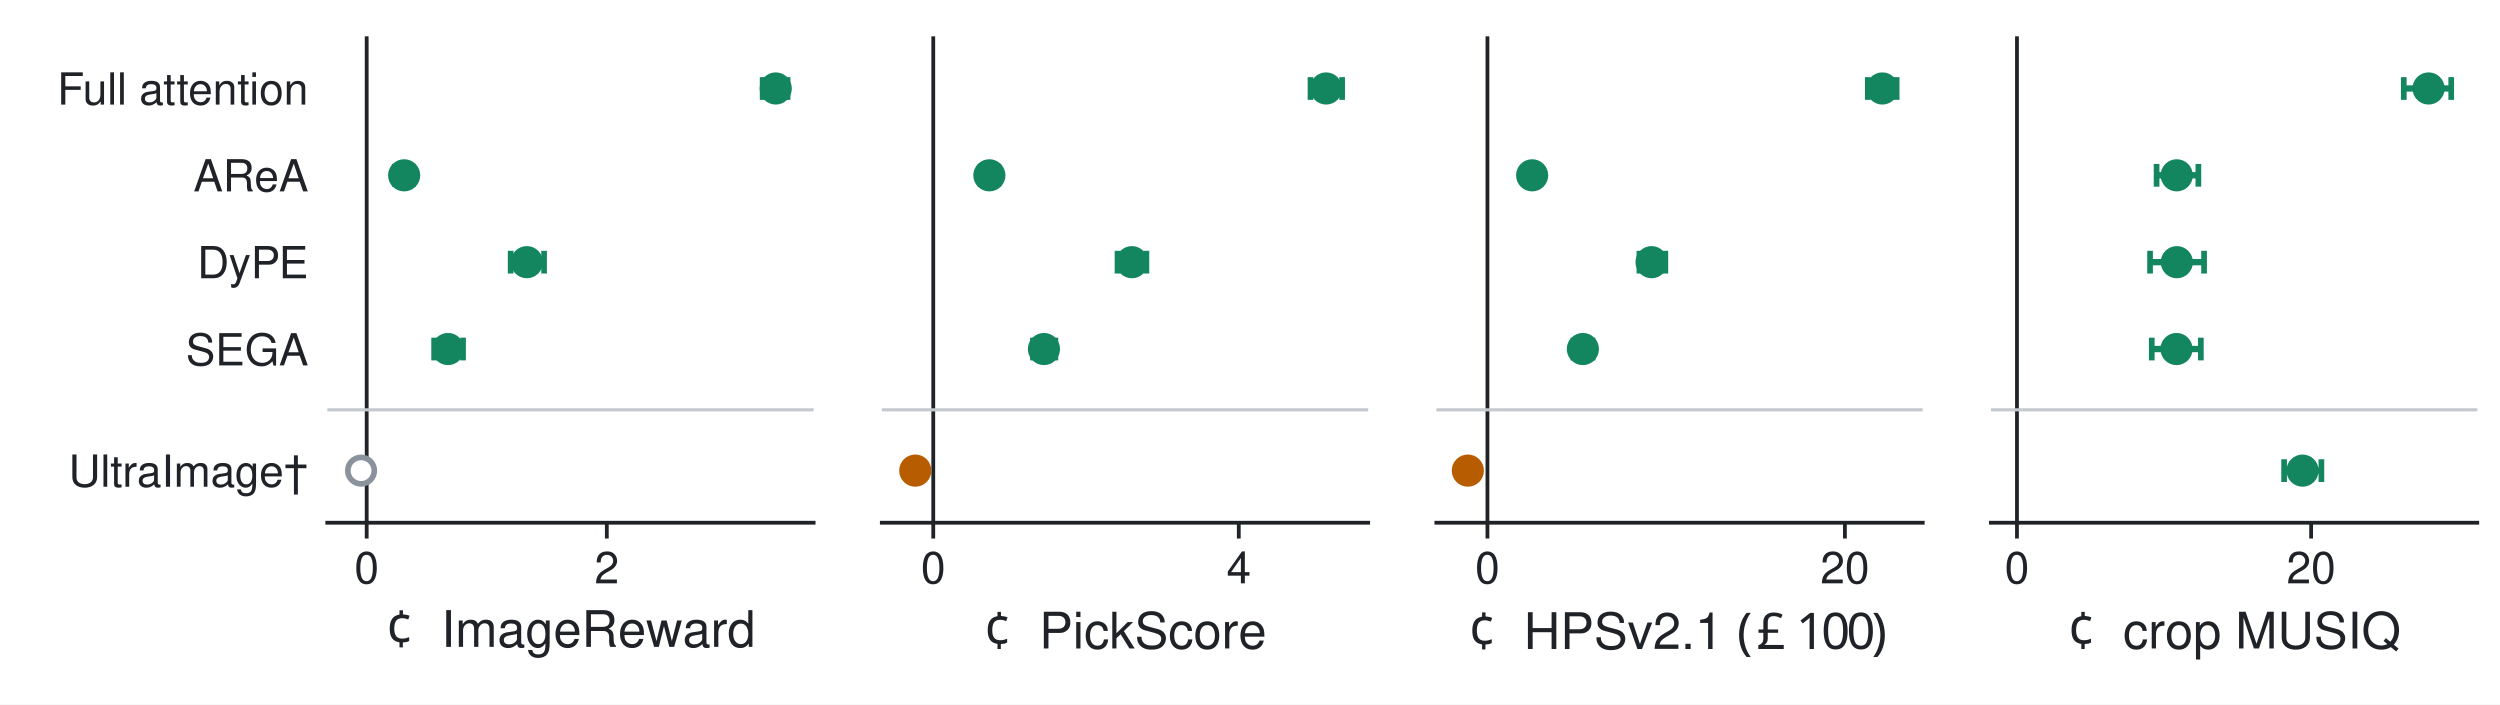
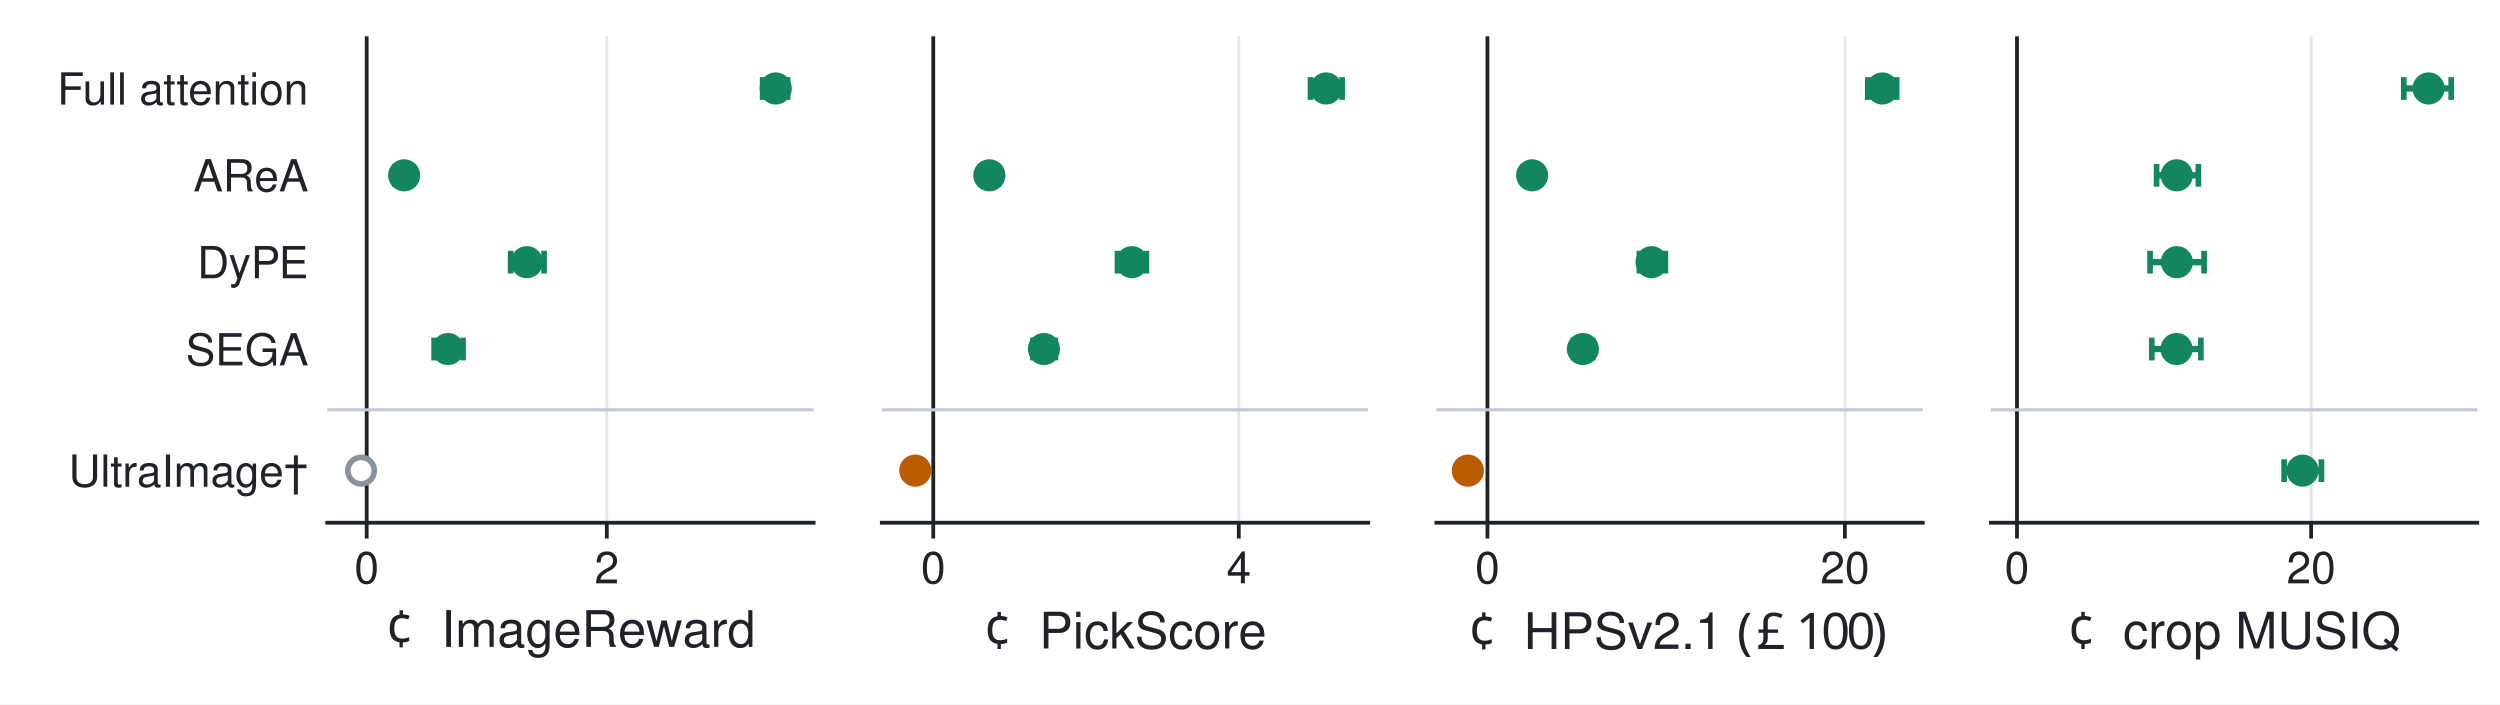
<svg xmlns="http://www.w3.org/2000/svg" xmlns:xlink="http://www.w3.org/1999/xlink" width="396pt" height="111.6pt" viewBox="0 0 396 111.6" version="1.1">
  <defs>
    <style type="text/css">*{stroke-linejoin: round; stroke-linecap: butt}</style>
  </defs>
  <g id="figure_1">
    <g id="patch_1">
      <path d="M 0 111.6  L 396 111.6  L 396 0  L 0 0  z " style="fill: #ffffff" />
    </g>
    <g id="axes_1">
      <g id="patch_2">
        <path d="M 51.84 82.8  L 128.88 82.8  L 128.88 5.76  L 51.84 5.76  z " style="fill: #ffffff" />
      </g>
      <g id="matplotlib.axis_1">
        <g id="xtick_1">
          <g id="line2d_1">
+             <path d="M 58.083 82.8  L 58.083 5.76  " clip-path="url(#pde43b4d8e0)" style="fill: none; stroke: #e3e6ea; stroke-width: 0.45; stroke-linecap: square" />
+           </g>
+           <g id="line2d_2">
            <defs>
              <path id="m3a451ecdea" d="M 0 0  L 0 2.5  " style="stroke: #1f2328; stroke-width: 0.6" />
            </defs>
            <g>
              <use xlink:href="#m3a451ecdea" x="58.083" y="82.8" style="fill: #1f2328; stroke: #1f2328; stroke-width: 0.6" />
            </g>
          </g>
          <g id="text_1">
            <text style="font-size: 7px; font-family: 'Helvetica Neue', 'Helvetica', 'Arial', 'TeX Gyre Heros', 'Nimbus Sans', 'Liberation Sans', 'DejaVu Sans', sans-serif; text-anchor: middle; fill: #1f2328" x="58.083" y="92.403" transform="rotate(-0 58.08315 92.403)">0</text>
          </g>
        </g>
        <g id="xtick_2">
-           <g id="line2d_2">
+           <g id="line2d_3">
+             <path d="M 96.119 82.8  L 96.119 5.76  " clip-path="url(#pde43b4d8e0)" style="fill: none; stroke: #e3e6ea; stroke-width: 0.45; stroke-linecap: square" />
+           </g>
+           <g id="line2d_4">
            <g>
              <use xlink:href="#m3a451ecdea" x="96.119" y="82.8" style="fill: #1f2328; stroke: #1f2328; stroke-width: 0.6" />
            </g>
          </g>
          <g id="text_2">
            <text style="font-size: 7px; font-family: 'Helvetica Neue', 'Helvetica', 'Arial', 'TeX Gyre Heros', 'Nimbus Sans', 'Liberation Sans', 'DejaVu Sans', sans-serif; text-anchor: middle; fill: #1f2328" x="96.119" y="92.403" transform="rotate(-0 96.11857 92.403)">2</text>
          </g>
        </g>
        <g id="text_3">
          <g style="fill: #1f2328" transform="translate(61 102.64)">
            <text>
              <tspan x="0" y="-0.172" style="font-size: 8px; font-family: 'cmr10'; fill: #1f2328">¢</tspan>
              <tspan x="6.664" y="-0.172" style="font-size: 8px; font-family: 'Nimbus Sans'; fill: #1f2328"> </tspan>
              <tspan x="8.888" y="-0.172" style="font-size: 8px; font-family: 'Nimbus Sans'; fill: #1f2328">I</tspan>
              <tspan x="11.112" y="-0.172" style="font-size: 8px; font-family: 'Nimbus Sans'; fill: #1f2328">m</tspan>
              <tspan x="17.776" y="-0.172" style="font-size: 8px; font-family: 'Nimbus Sans'; fill: #1f2328">a</tspan>
              <tspan x="22.224" y="-0.172" style="font-size: 8px; font-family: 'Nimbus Sans'; fill: #1f2328">g</tspan>
              <tspan x="26.672" y="-0.172" style="font-size: 8px; font-family: 'Nimbus Sans'; fill: #1f2328">e</tspan>
              <tspan x="31.12" y="-0.172" style="font-size: 8px; font-family: 'Nimbus Sans'; fill: #1f2328">R</tspan>
              <tspan x="36.896" y="-0.172" style="font-size: 8px; font-family: 'Nimbus Sans'; fill: #1f2328">e</tspan>
              <tspan x="41.344" y="-0.172" style="font-size: 8px; font-family: 'Nimbus Sans'; fill: #1f2328">w</tspan>
              <tspan x="47.12" y="-0.172" style="font-size: 8px; font-family: 'Nimbus Sans'; fill: #1f2328">a</tspan>
              <tspan x="51.567" y="-0.172" style="font-size: 8px; font-family: 'Nimbus Sans'; fill: #1f2328">r</tspan>
              <tspan x="54.231" y="-0.172" style="font-size: 8px; font-family: 'Nimbus Sans'; fill: #1f2328">d</tspan>
            </text>
          </g>
        </g>
      </g>
      <g id="matplotlib.axis_2">
        <g id="ytick_1">
-           <g id="line2d_3" />
+           <g id="line2d_5" />
          <g id="text_4">
            <text style="font-size: 7px; font-family: 'Helvetica Neue', 'Helvetica', 'Arial', 'TeX Gyre Heros', 'Nimbus Sans', 'Liberation Sans', 'DejaVu Sans', sans-serif; text-anchor: end; fill: #1f2328" x="48.84" y="16.566" transform="rotate(-0 48.84 16.566)">Full attention</text>
          </g>
        </g>
        <g id="ytick_2">
-           <g id="line2d_4" />
+           <g id="line2d_6" />
          <g id="text_5">
            <text style="font-size: 7px; font-family: 'Helvetica Neue', 'Helvetica', 'Arial', 'TeX Gyre Heros', 'Nimbus Sans', 'Liberation Sans', 'DejaVu Sans', sans-serif; text-anchor: end; fill: #1f2328" x="48.84" y="30.323" transform="rotate(-0 48.84 30.32315)">AReA</text>
          </g>
        </g>
        <g id="ytick_3">
-           <g id="line2d_5" />
+           <g id="line2d_7" />
          <g id="text_6">
            <text style="font-size: 7px; font-family: 'Helvetica Neue', 'Helvetica', 'Arial', 'TeX Gyre Heros', 'Nimbus Sans', 'Liberation Sans', 'DejaVu Sans', sans-serif; text-anchor: end; fill: #1f2328" x="48.84" y="44.08" transform="rotate(-0 48.84 44.08029)">DyPE</text>
          </g>
        </g>
        <g id="ytick_4">
-           <g id="line2d_6" />
+           <g id="line2d_8" />
          <g id="text_7">
            <text style="font-size: 7px; font-family: 'Helvetica Neue', 'Helvetica', 'Arial', 'TeX Gyre Heros', 'Nimbus Sans', 'Liberation Sans', 'DejaVu Sans', sans-serif; text-anchor: end; fill: #1f2328" x="48.84" y="57.879" transform="rotate(-0 48.84 57.879)">SEGA</text>
          </g>
        </g>
        <g id="ytick_5">
-           <g id="line2d_7" />
+           <g id="line2d_9" />
          <g id="text_8">
            <text style="font-size: 7px; font-family: 'Helvetica Neue', 'Helvetica', 'Arial', 'TeX Gyre Heros', 'Nimbus Sans', 'Liberation Sans', 'DejaVu Sans', sans-serif; text-anchor: end; fill: #1f2328" x="48.84" y="77.097" transform="rotate(-0 48.84 77.09743)">UltraImage†</text>
          </g>
        </g>
      </g>
-       <g id="line2d_8">
+       <g id="line2d_10">
        <path d="M 58.083 82.8  L 58.083 5.76  " clip-path="url(#pde43b4d8e0)" style="fill: none; stroke: #1f2328; stroke-width: 0.6; stroke-linecap: square" />
      </g>
-       <g id="line2d_9">
+       <g id="line2d_11">
        <path d="M 51.84 64.916  L 128.88 64.916  " clip-path="url(#pde43b4d8e0)" style="fill: none; stroke: #c3c9cf; stroke-width: 0.5; stroke-linecap: square" />
      </g>
      <g id="patch_3">
        <path d="M 51.84 82.8  L 128.88 82.8  " style="fill: none; stroke: #1f2328; stroke-width: 0.6; stroke-linejoin: miter; stroke-linecap: square" />
      </g>
      <g id="LineCollection_1">
        <path d="M 120.802 14.014  L 124.753 14.014  " clip-path="url(#pde43b4d8e0)" style="fill: none; stroke: #13865f" />
      </g>
-       <g id="line2d_10">
+       <g id="line2d_12">
        <defs>
          <path id="m9a04617425" d="M 0 1.8  L 0 -1.8  " style="stroke: #13865f; stroke-width: 0.9" />
        </defs>
        <g clip-path="url(#pde43b4d8e0)">
          <use xlink:href="#m9a04617425" x="120.802" y="14.014" style="fill: #0072b2; stroke: #13865f; stroke-width: 0.9" />
        </g>
      </g>
-       <g id="line2d_11">
+       <g id="line2d_13">
        <g clip-path="url(#pde43b4d8e0)">
          <use xlink:href="#m9a04617425" x="124.753" y="14.014" style="fill: #0072b2; stroke: #13865f; stroke-width: 0.9" />
        </g>
      </g>
      <g id="LineCollection_2">
        <path d="M 62.532 27.771  L 65.422 27.771  " clip-path="url(#pde43b4d8e0)" style="fill: none; stroke: #13865f" />
      </g>
-       <g id="line2d_12">
+       <g id="line2d_14">
        <defs>
          <path id="m905708f18f" d="M 0 1.8  L 0 -1.8  " style="stroke: #13865f; stroke-width: 0.9" />
        </defs>
        <g clip-path="url(#pde43b4d8e0)">
          <use xlink:href="#m905708f18f" x="62.532" y="27.771" style="fill: #e69f00; stroke: #13865f; stroke-width: 0.9" />
        </g>
      </g>
-       <g id="line2d_13">
+       <g id="line2d_15">
        <g clip-path="url(#pde43b4d8e0)">
          <use xlink:href="#m905708f18f" x="65.422" y="27.771" style="fill: #e69f00; stroke: #13865f; stroke-width: 0.9" />
        </g>
      </g>
      <g id="LineCollection_3">
        <path d="M 80.887 41.529  L 86.184 41.529  " clip-path="url(#pde43b4d8e0)" style="fill: none; stroke: #13865f" />
      </g>
-       <g id="line2d_14">
+       <g id="line2d_16">
        <defs>
          <path id="m4536ef1d74" d="M 0 1.8  L 0 -1.8  " style="stroke: #13865f; stroke-width: 0.9" />
        </defs>
        <g clip-path="url(#pde43b4d8e0)">
          <use xlink:href="#m4536ef1d74" x="80.887" y="41.529" style="fill: #009e73; stroke: #13865f; stroke-width: 0.9" />
        </g>
      </g>
-       <g id="line2d_15">
+       <g id="line2d_17">
        <g clip-path="url(#pde43b4d8e0)">
          <use xlink:href="#m4536ef1d74" x="86.184" y="41.529" style="fill: #009e73; stroke: #13865f; stroke-width: 0.9" />
        </g>
      </g>
      <g id="LineCollection_4">
        <path d="M 68.764 55.286  L 73.346 55.286  " clip-path="url(#pde43b4d8e0)" style="fill: none; stroke: #13865f" />
      </g>
-       <g id="line2d_16">
+       <g id="line2d_18">
        <defs>
          <path id="m88f88917f5" d="M 0 1.8  L 0 -1.8  " style="stroke: #13865f; stroke-width: 0.9" />
        </defs>
        <g clip-path="url(#pde43b4d8e0)">
          <use xlink:href="#m88f88917f5" x="68.764" y="55.286" style="fill: #d55e00; stroke: #13865f; stroke-width: 0.9" />
        </g>
      </g>
-       <g id="line2d_17">
+       <g id="line2d_19">
        <g clip-path="url(#pde43b4d8e0)">
          <use xlink:href="#m88f88917f5" x="73.346" y="55.286" style="fill: #d55e00; stroke: #13865f; stroke-width: 0.9" />
        </g>
      </g>
      <g id="LineCollection_5">
        <path d="M 55.967 74.546  L 58.382 74.546  " clip-path="url(#pde43b4d8e0)" style="fill: none; stroke: #8a939c" />
      </g>
-       <g id="line2d_18">
+       <g id="line2d_20">
        <defs>
          <path id="m7f95efe4b3" d="M 0 1.8  L 0 -1.8  " style="stroke: #8a939c; stroke-width: 0.9" />
        </defs>
        <g clip-path="url(#pde43b4d8e0)">
          <use xlink:href="#m7f95efe4b3" x="55.967" y="74.546" style="fill: #cc79a7; stroke: #8a939c; stroke-width: 0.9" />
        </g>
      </g>
-       <g id="line2d_19">
+       <g id="line2d_21">
        <g clip-path="url(#pde43b4d8e0)">
          <use xlink:href="#m7f95efe4b3" x="58.382" y="74.546" style="fill: #cc79a7; stroke: #8a939c; stroke-width: 0.9" />
        </g>
      </g>
-       <g id="line2d_20">
+       <g id="line2d_22">
        <defs>
          <path id="m9c0ff92b22" d="M 0 2.1  C 0.557 2.1 1.091 1.879 1.485 1.485  C 1.879 1.091 2.1 0.557 2.1 0  C 2.1 -0.557 1.879 -1.091 1.485 -1.485  C 1.091 -1.879 0.557 -2.1 0 -2.1  C -0.557 -2.1 -1.091 -1.879 -1.485 -1.485  C -1.879 -1.091 -2.1 -0.557 -2.1 0  C -2.1 0.557 -1.879 1.091 -1.485 1.485  C -1.091 1.879 -0.557 2.1 0 2.1  z " style="stroke: #13865f; stroke-width: 0.9" />
        </defs>
        <g clip-path="url(#pde43b4d8e0)">
          <use xlink:href="#m9c0ff92b22" x="122.877" y="14.014" style="fill: #13865f; stroke: #13865f; stroke-width: 0.9" />
        </g>
      </g>
-       <g id="line2d_21">
+       <g id="line2d_23">
        <g clip-path="url(#pde43b4d8e0)">
          <use xlink:href="#m9c0ff92b22" x="64.017" y="27.771" style="fill: #13865f; stroke: #13865f; stroke-width: 0.9" />
        </g>
      </g>
-       <g id="line2d_22">
+       <g id="line2d_24">
        <g clip-path="url(#pde43b4d8e0)">
          <use xlink:href="#m9c0ff92b22" x="83.45" y="41.529" style="fill: #13865f; stroke: #13865f; stroke-width: 0.9" />
        </g>
      </g>
-       <g id="line2d_23">
+       <g id="line2d_25">
        <g clip-path="url(#pde43b4d8e0)">
          <use xlink:href="#m9c0ff92b22" x="70.964" y="55.286" style="fill: #13865f; stroke: #13865f; stroke-width: 0.9" />
        </g>
      </g>
-       <g id="line2d_24">
+       <g id="line2d_26">
        <defs>
          <path id="md32319ba40" d="M 0 2.1  C 0.557 2.1 1.091 1.879 1.485 1.485  C 1.879 1.091 2.1 0.557 2.1 0  C 2.1 -0.557 1.879 -1.091 1.485 -1.485  C 1.091 -1.879 0.557 -2.1 0 -2.1  C -0.557 -2.1 -1.091 -1.879 -1.485 -1.485  C -1.879 -1.091 -2.1 -0.557 -2.1 0  C -2.1 0.557 -1.879 1.091 -1.485 1.485  C -1.091 1.879 -0.557 2.1 0 2.1  z " style="stroke: #8a939c; stroke-width: 0.9" />
        </defs>
        <g clip-path="url(#pde43b4d8e0)">
          <use xlink:href="#md32319ba40" x="57.192" y="74.546" style="fill: #ffffff; stroke: #8a939c; stroke-width: 0.9" />
        </g>
      </g>
    </g>
    <g id="axes_2">
      <g id="patch_4">
        <path d="M 139.68 82.8  L 216.72 82.8  L 216.72 5.76  L 139.68 5.76  z " style="fill: #ffffff" />
      </g>
      <g id="matplotlib.axis_3">
        <g id="xtick_3">
-           <g id="line2d_25">
+           <g id="line2d_27">
+             <path d="M 147.828 82.8  L 147.828 5.76  " clip-path="url(#p3083847764)" style="fill: none; stroke: #e3e6ea; stroke-width: 0.45; stroke-linecap: square" />
+           </g>
+           <g id="line2d_28">
            <g>
              <use xlink:href="#m3a451ecdea" x="147.828" y="82.8" style="fill: #1f2328; stroke: #1f2328; stroke-width: 0.6" />
            </g>
          </g>
          <g id="text_9">
            <text style="font-size: 7px; font-family: 'Helvetica Neue', 'Helvetica', 'Arial', 'TeX Gyre Heros', 'Nimbus Sans', 'Liberation Sans', 'DejaVu Sans', sans-serif; text-anchor: middle; fill: #1f2328" x="147.828" y="92.403" transform="rotate(-0 147.8281 92.403)">0</text>
          </g>
        </g>
        <g id="xtick_4">
-           <g id="line2d_26">
+           <g id="line2d_29">
+             <path d="M 196.222 82.8  L 196.222 5.76  " clip-path="url(#p3083847764)" style="fill: none; stroke: #e3e6ea; stroke-width: 0.45; stroke-linecap: square" />
+           </g>
+           <g id="line2d_30">
            <g>
              <use xlink:href="#m3a451ecdea" x="196.222" y="82.8" style="fill: #1f2328; stroke: #1f2328; stroke-width: 0.6" />
            </g>
          </g>
          <g id="text_10">
            <text style="font-size: 7px; font-family: 'Helvetica Neue', 'Helvetica', 'Arial', 'TeX Gyre Heros', 'Nimbus Sans', 'Liberation Sans', 'DejaVu Sans', sans-serif; text-anchor: middle; fill: #1f2328" x="196.222" y="92.403" transform="rotate(-0 196.2221 92.403)">4</text>
          </g>
        </g>
        <g id="text_11">
          <g style="fill: #1f2328" transform="translate(155.72 102.8)">
            <text>
              <tspan x="0" y="-0.078" style="font-size: 8px; font-family: 'cmr10'; fill: #1f2328">¢</tspan>
              <tspan x="6.664" y="-0.078" style="font-size: 8px; font-family: 'Nimbus Sans'; fill: #1f2328"> </tspan>
              <tspan x="8.888" y="-0.078" style="font-size: 8px; font-family: 'Nimbus Sans'; fill: #1f2328">P</tspan>
              <tspan x="14.224" y="-0.078" style="font-size: 8px; font-family: 'Nimbus Sans'; fill: #1f2328">i</tspan>
              <tspan x="16" y="-0.078" style="font-size: 8px; font-family: 'Nimbus Sans'; fill: #1f2328">c</tspan>
              <tspan x="20" y="-0.078" style="font-size: 8px; font-family: 'Nimbus Sans'; fill: #1f2328">k</tspan>
              <tspan x="24" y="-0.078" style="font-size: 8px; font-family: 'Nimbus Sans'; fill: #1f2328">S</tspan>
              <tspan x="29.336" y="-0.078" style="font-size: 8px; font-family: 'Nimbus Sans'; fill: #1f2328">c</tspan>
              <tspan x="33.336" y="-0.078" style="font-size: 8px; font-family: 'Nimbus Sans'; fill: #1f2328">o</tspan>
              <tspan x="37.784" y="-0.078" style="font-size: 8px; font-family: 'Nimbus Sans'; fill: #1f2328">r</tspan>
              <tspan x="40.448" y="-0.078" style="font-size: 8px; font-family: 'Nimbus Sans'; fill: #1f2328">e</tspan>
            </text>
          </g>
        </g>
      </g>
      <g id="matplotlib.axis_4">
        <g id="ytick_6">
-           <g id="line2d_27" />
+           <g id="line2d_31" />
        </g>
        <g id="ytick_7">
-           <g id="line2d_28" />
+           <g id="line2d_32" />
        </g>
        <g id="ytick_8">
-           <g id="line2d_29" />
+           <g id="line2d_33" />
        </g>
        <g id="ytick_9">
-           <g id="line2d_30" />
+           <g id="line2d_34" />
        </g>
        <g id="ytick_10">
-           <g id="line2d_31" />
-         </g>
-       </g>
-       <g id="line2d_32">
+           <g id="line2d_35" />
+         </g>
+       </g>
+       <g id="line2d_36">
        <path d="M 147.828 82.8  L 147.828 5.76  " clip-path="url(#p3083847764)" style="fill: none; stroke: #1f2328; stroke-width: 0.6; stroke-linecap: square" />
      </g>
-       <g id="line2d_33">
+       <g id="line2d_37">
        <path d="M 139.68 64.916  L 216.72 64.916  " clip-path="url(#p3083847764)" style="fill: none; stroke: #c3c9cf; stroke-width: 0.5; stroke-linecap: square" />
      </g>
      <g id="patch_5">
        <path d="M 139.68 82.8  L 216.72 82.8  " style="fill: none; stroke: #1f2328; stroke-width: 0.6; stroke-linejoin: miter; stroke-linecap: square" />
      </g>
      <g id="LineCollection_6">
        <path d="M 207.581 14.014  L 212.593 14.014  " clip-path="url(#p3083847764)" style="fill: none; stroke: #13865f" />
      </g>
-       <g id="line2d_34">
+       <g id="line2d_38">
        <g clip-path="url(#p3083847764)">
          <use xlink:href="#m9a04617425" x="207.581" y="14.014" style="fill: #0072b2; stroke: #13865f; stroke-width: 0.9" />
        </g>
      </g>
-       <g id="line2d_35">
+       <g id="line2d_39">
        <g clip-path="url(#p3083847764)">
          <use xlink:href="#m9a04617425" x="212.593" y="14.014" style="fill: #0072b2; stroke: #13865f; stroke-width: 0.9" />
        </g>
      </g>
      <g id="LineCollection_7">
        <path d="M 155.317 27.771  L 158.146 27.771  " clip-path="url(#p3083847764)" style="fill: none; stroke: #13865f" />
      </g>
-       <g id="line2d_36">
+       <g id="line2d_40">
        <g clip-path="url(#p3083847764)">
          <use xlink:href="#m905708f18f" x="155.317" y="27.771" style="fill: #e69f00; stroke: #13865f; stroke-width: 0.9" />
        </g>
      </g>
-       <g id="line2d_37">
+       <g id="line2d_41">
        <g clip-path="url(#p3083847764)">
          <use xlink:href="#m905708f18f" x="158.146" y="27.771" style="fill: #e69f00; stroke: #13865f; stroke-width: 0.9" />
        </g>
      </g>
      <g id="LineCollection_8">
        <path d="M 177.015 41.529  L 181.589 41.529  " clip-path="url(#p3083847764)" style="fill: none; stroke: #13865f" />
      </g>
-       <g id="line2d_38">
+       <g id="line2d_42">
        <g clip-path="url(#p3083847764)">
          <use xlink:href="#m4536ef1d74" x="177.015" y="41.529" style="fill: #009e73; stroke: #13865f; stroke-width: 0.9" />
        </g>
      </g>
-       <g id="line2d_39">
+       <g id="line2d_43">
        <g clip-path="url(#p3083847764)">
          <use xlink:href="#m4536ef1d74" x="181.589" y="41.529" style="fill: #009e73; stroke: #13865f; stroke-width: 0.9" />
        </g>
      </g>
      <g id="LineCollection_9">
        <path d="M 163.617 55.286  L 167.174 55.286  " clip-path="url(#p3083847764)" style="fill: none; stroke: #13865f" />
      </g>
-       <g id="line2d_40">
+       <g id="line2d_44">
        <g clip-path="url(#p3083847764)">
          <use xlink:href="#m88f88917f5" x="163.617" y="55.286" style="fill: #d55e00; stroke: #13865f; stroke-width: 0.9" />
        </g>
      </g>
-       <g id="line2d_41">
+       <g id="line2d_45">
        <g clip-path="url(#p3083847764)">
          <use xlink:href="#m88f88917f5" x="167.174" y="55.286" style="fill: #d55e00; stroke: #13865f; stroke-width: 0.9" />
        </g>
      </g>
      <g id="LineCollection_10">
        <path d="M 143.807 74.546  L 146.106 74.546  " clip-path="url(#p3083847764)" style="fill: none; stroke: #b85c00" />
      </g>
-       <g id="line2d_42">
+       <g id="line2d_46">
        <defs>
          <path id="m5c885e2a5c" d="M 0 1.8  L 0 -1.8  " style="stroke: #b85c00; stroke-width: 0.9" />
        </defs>
        <g clip-path="url(#p3083847764)">
          <use xlink:href="#m5c885e2a5c" x="143.807" y="74.546" style="fill: #cc79a7; stroke: #b85c00; stroke-width: 0.9" />
        </g>
      </g>
-       <g id="line2d_43">
+       <g id="line2d_47">
        <g clip-path="url(#p3083847764)">
          <use xlink:href="#m5c885e2a5c" x="146.106" y="74.546" style="fill: #cc79a7; stroke: #b85c00; stroke-width: 0.9" />
        </g>
      </g>
-       <g id="line2d_44">
+       <g id="line2d_48">
        <g clip-path="url(#p3083847764)">
          <use xlink:href="#m9c0ff92b22" x="210.054" y="14.014" style="fill: #13865f; stroke: #13865f; stroke-width: 0.9" />
        </g>
      </g>
-       <g id="line2d_45">
+       <g id="line2d_49">
        <g clip-path="url(#p3083847764)">
          <use xlink:href="#m9c0ff92b22" x="156.715" y="27.771" style="fill: #13865f; stroke: #13865f; stroke-width: 0.9" />
        </g>
      </g>
-       <g id="line2d_46">
+       <g id="line2d_50">
        <g clip-path="url(#p3083847764)">
          <use xlink:href="#m9c0ff92b22" x="179.293" y="41.529" style="fill: #13865f; stroke: #13865f; stroke-width: 0.9" />
        </g>
      </g>
-       <g id="line2d_47">
+       <g id="line2d_51">
        <g clip-path="url(#p3083847764)">
          <use xlink:href="#m9c0ff92b22" x="165.361" y="55.286" style="fill: #13865f; stroke: #13865f; stroke-width: 0.9" />
        </g>
      </g>
-       <g id="line2d_48">
+       <g id="line2d_52">
        <defs>
          <path id="m01e483b614" d="M 0 2.1  C 0.557 2.1 1.091 1.879 1.485 1.485  C 1.879 1.091 2.1 0.557 2.1 0  C 2.1 -0.557 1.879 -1.091 1.485 -1.485  C 1.091 -1.879 0.557 -2.1 0 -2.1  C -0.557 -2.1 -1.091 -1.879 -1.485 -1.485  C -1.879 -1.091 -2.1 -0.557 -2.1 0  C -2.1 0.557 -1.879 1.091 -1.485 1.485  C -1.091 1.879 -0.557 2.1 0 2.1  z " style="stroke: #b85c00; stroke-width: 0.9" />
        </defs>
        <g clip-path="url(#p3083847764)">
          <use xlink:href="#m01e483b614" x="144.98" y="74.546" style="fill: #b85c00; stroke: #b85c00; stroke-width: 0.9" />
        </g>
      </g>
    </g>
    <g id="axes_3">
      <g id="patch_6">
        <path d="M 227.52 82.8  L 304.56 82.8  L 304.56 5.76  L 227.52 5.76  z " style="fill: #ffffff" />
      </g>
      <g id="matplotlib.axis_5">
        <g id="xtick_5">
-           <g id="line2d_49">
+           <g id="line2d_53">
+             <path d="M 235.61 82.8  L 235.61 5.76  " clip-path="url(#p8ad5f96f82)" style="fill: none; stroke: #e3e6ea; stroke-width: 0.45; stroke-linecap: square" />
+           </g>
+           <g id="line2d_54">
            <g>
              <use xlink:href="#m3a451ecdea" x="235.61" y="82.8" style="fill: #1f2328; stroke: #1f2328; stroke-width: 0.6" />
            </g>
          </g>
          <g id="text_12">
            <text style="font-size: 7px; font-family: 'Helvetica Neue', 'Helvetica', 'Arial', 'TeX Gyre Heros', 'Nimbus Sans', 'Liberation Sans', 'DejaVu Sans', sans-serif; text-anchor: middle; fill: #1f2328" x="235.61" y="92.403" transform="rotate(-0 235.6099 92.403)">0</text>
          </g>
        </g>
        <g id="xtick_6">
-           <g id="line2d_50">
+           <g id="line2d_55">
+             <path d="M 292.234 82.8  L 292.234 5.76  " clip-path="url(#p8ad5f96f82)" style="fill: none; stroke: #e3e6ea; stroke-width: 0.45; stroke-linecap: square" />
+           </g>
+           <g id="line2d_56">
            <g>
              <use xlink:href="#m3a451ecdea" x="292.234" y="82.8" style="fill: #1f2328; stroke: #1f2328; stroke-width: 0.6" />
            </g>
          </g>
          <g id="text_13">
            <text style="font-size: 7px; font-family: 'Helvetica Neue', 'Helvetica', 'Arial', 'TeX Gyre Heros', 'Nimbus Sans', 'Liberation Sans', 'DejaVu Sans', sans-serif; text-anchor: middle; fill: #1f2328" x="292.234" y="92.403" transform="rotate(-0 292.2335 92.403)">20</text>
          </g>
        </g>
        <g id="text_14">
          <g style="fill: #1f2328" transform="translate(232.48 102.8)">
            <text>
              <tspan x="0" y="-0" style="font-size: 8px; font-family: 'cmr10'; fill: #1f2328">¢</tspan>
              <tspan x="42.68" y="-0" style="font-size: 8px; font-family: 'cmr10'; fill: #1f2328">(</tspan>
              <tspan x="52" y="-0" style="font-size: 8px; font-family: 'cmr10'; fill: #1f2328">1</tspan>
              <tspan x="56" y="-0" style="font-size: 8px; font-family: 'cmr10'; fill: #1f2328">0</tspan>
              <tspan x="60" y="-0" style="font-size: 8px; font-family: 'cmr10'; fill: #1f2328">0</tspan>
              <tspan x="64" y="-0" style="font-size: 8px; font-family: 'cmr10'; fill: #1f2328">)</tspan>
              <tspan x="6.664" y="-0" style="font-size: 8px; font-family: 'Nimbus Sans'; fill: #1f2328"> </tspan>
              <tspan x="8.888" y="-0" style="font-size: 8px; font-family: 'Nimbus Sans'; fill: #1f2328">H</tspan>
              <tspan x="14.664" y="-0" style="font-size: 8px; font-family: 'Nimbus Sans'; fill: #1f2328">P</tspan>
              <tspan x="20" y="-0" style="font-size: 8px; font-family: 'Nimbus Sans'; fill: #1f2328">S</tspan>
              <tspan x="25.336" y="-0" style="font-size: 8px; font-family: 'Nimbus Sans'; fill: #1f2328">v</tspan>
              <tspan x="29.336" y="-0" style="font-size: 8px; font-family: 'Nimbus Sans'; fill: #1f2328">2</tspan>
              <tspan x="33.784" y="-0" style="font-size: 8px; font-family: 'Nimbus Sans'; fill: #1f2328">.</tspan>
              <tspan x="36.008" y="-0" style="font-size: 8px; font-family: 'Nimbus Sans'; fill: #1f2328">1</tspan>
              <tspan x="40.456" y="-0" style="font-size: 8px; font-family: 'Nimbus Sans'; fill: #1f2328"> </tspan>
              <tspan x="45.785" y="-0" style="font-size: 8px; font-family: 'cmsy10'; fill: #1f2328">£</tspan>
            </text>
          </g>
        </g>
      </g>
      <g id="matplotlib.axis_6">
        <g id="ytick_11">
-           <g id="line2d_51" />
+           <g id="line2d_57" />
        </g>
        <g id="ytick_12">
-           <g id="line2d_52" />
+           <g id="line2d_58" />
        </g>
        <g id="ytick_13">
-           <g id="line2d_53" />
+           <g id="line2d_59" />
        </g>
        <g id="ytick_14">
-           <g id="line2d_54" />
+           <g id="line2d_60" />
        </g>
        <g id="ytick_15">
-           <g id="line2d_55" />
-         </g>
-       </g>
-       <g id="line2d_56">
+           <g id="line2d_61" />
+         </g>
+       </g>
+       <g id="line2d_62">
        <path d="M 235.61 82.8  L 235.61 5.76  " clip-path="url(#p8ad5f96f82)" style="fill: none; stroke: #1f2328; stroke-width: 0.6; stroke-linecap: square" />
      </g>
-       <g id="line2d_57">
+       <g id="line2d_63">
        <path d="M 227.52 64.916  L 304.56 64.916  " clip-path="url(#p8ad5f96f82)" style="fill: none; stroke: #c3c9cf; stroke-width: 0.5; stroke-linecap: square" />
      </g>
      <g id="patch_7">
        <path d="M 227.52 82.8  L 304.56 82.8  " style="fill: none; stroke: #1f2328; stroke-width: 0.6; stroke-linejoin: miter; stroke-linecap: square" />
      </g>
      <g id="LineCollection_11">
        <path d="M 295.858 14.014  L 300.433 14.014  " clip-path="url(#p8ad5f96f82)" style="fill: none; stroke: #13865f" />
      </g>
-       <g id="line2d_58">
+       <g id="line2d_64">
        <g clip-path="url(#p8ad5f96f82)">
          <use xlink:href="#m9a04617425" x="295.858" y="14.014" style="fill: #0072b2; stroke: #13865f; stroke-width: 0.9" />
        </g>
      </g>
-       <g id="line2d_59">
+       <g id="line2d_65">
        <g clip-path="url(#p8ad5f96f82)">
          <use xlink:href="#m9a04617425" x="300.433" y="14.014" style="fill: #0072b2; stroke: #13865f; stroke-width: 0.9" />
        </g>
      </g>
      <g id="LineCollection_12">
        <path d="M 241.668 27.771  L 243.836 27.771  " clip-path="url(#p8ad5f96f82)" style="fill: none; stroke: #13865f" />
      </g>
-       <g id="line2d_60">
+       <g id="line2d_66">
        <g clip-path="url(#p8ad5f96f82)">
          <use xlink:href="#m905708f18f" x="241.668" y="27.771" style="fill: #e69f00; stroke: #13865f; stroke-width: 0.9" />
        </g>
      </g>
-       <g id="line2d_61">
+       <g id="line2d_67">
        <g clip-path="url(#p8ad5f96f82)">
          <use xlink:href="#m905708f18f" x="243.836" y="27.771" style="fill: #e69f00; stroke: #13865f; stroke-width: 0.9" />
        </g>
      </g>
      <g id="LineCollection_13">
        <path d="M 259.683 41.529  L 263.791 41.529  " clip-path="url(#p8ad5f96f82)" style="fill: none; stroke: #13865f" />
      </g>
-       <g id="line2d_62">
+       <g id="line2d_68">
        <g clip-path="url(#p8ad5f96f82)">
          <use xlink:href="#m4536ef1d74" x="259.683" y="41.529" style="fill: #009e73; stroke: #13865f; stroke-width: 0.9" />
        </g>
      </g>
-       <g id="line2d_63">
+       <g id="line2d_69">
        <g clip-path="url(#p8ad5f96f82)">
          <use xlink:href="#m4536ef1d74" x="263.791" y="41.529" style="fill: #009e73; stroke: #13865f; stroke-width: 0.9" />
        </g>
      </g>
      <g id="LineCollection_14">
        <path d="M 249.235 55.286  L 252.267 55.286  " clip-path="url(#p8ad5f96f82)" style="fill: none; stroke: #13865f" />
      </g>
-       <g id="line2d_64">
+       <g id="line2d_70">
        <g clip-path="url(#p8ad5f96f82)">
          <use xlink:href="#m88f88917f5" x="249.235" y="55.286" style="fill: #d55e00; stroke: #13865f; stroke-width: 0.9" />
        </g>
      </g>
-       <g id="line2d_65">
+       <g id="line2d_71">
        <g clip-path="url(#p8ad5f96f82)">
          <use xlink:href="#m88f88917f5" x="252.267" y="55.286" style="fill: #d55e00; stroke: #13865f; stroke-width: 0.9" />
        </g>
      </g>
      <g id="LineCollection_15">
        <path d="M 231.647 74.546  L 233.34 74.546  " clip-path="url(#p8ad5f96f82)" style="fill: none; stroke: #b85c00" />
      </g>
-       <g id="line2d_66">
+       <g id="line2d_72">
        <g clip-path="url(#p8ad5f96f82)">
          <use xlink:href="#m5c885e2a5c" x="231.647" y="74.546" style="fill: #cc79a7; stroke: #b85c00; stroke-width: 0.9" />
        </g>
      </g>
-       <g id="line2d_67">
+       <g id="line2d_73">
        <g clip-path="url(#p8ad5f96f82)">
          <use xlink:href="#m5c885e2a5c" x="233.34" y="74.546" style="fill: #cc79a7; stroke: #b85c00; stroke-width: 0.9" />
        </g>
      </g>
-       <g id="line2d_68">
+       <g id="line2d_74">
        <g clip-path="url(#p8ad5f96f82)">
          <use xlink:href="#m9c0ff92b22" x="298.159" y="14.014" style="fill: #13865f; stroke: #13865f; stroke-width: 0.9" />
        </g>
      </g>
-       <g id="line2d_69">
+       <g id="line2d_75">
        <g clip-path="url(#p8ad5f96f82)">
          <use xlink:href="#m9c0ff92b22" x="242.69" y="27.771" style="fill: #13865f; stroke: #13865f; stroke-width: 0.9" />
        </g>
      </g>
-       <g id="line2d_70">
+       <g id="line2d_76">
        <g clip-path="url(#p8ad5f96f82)">
          <use xlink:href="#m9c0ff92b22" x="261.605" y="41.529" style="fill: #13865f; stroke: #13865f; stroke-width: 0.9" />
        </g>
      </g>
-       <g id="line2d_71">
+       <g id="line2d_77">
        <g clip-path="url(#p8ad5f96f82)">
          <use xlink:href="#m9c0ff92b22" x="250.727" y="55.286" style="fill: #13865f; stroke: #13865f; stroke-width: 0.9" />
        </g>
      </g>
-       <g id="line2d_72">
+       <g id="line2d_78">
        <g clip-path="url(#p8ad5f96f82)">
          <use xlink:href="#m01e483b614" x="232.506" y="74.546" style="fill: #b85c00; stroke: #b85c00; stroke-width: 0.9" />
        </g>
      </g>
    </g>
    <g id="axes_4">
      <g id="patch_8">
        <path d="M 315.36 82.8  L 392.4 82.8  L 392.4 5.76  L 315.36 5.76  z " style="fill: #ffffff" />
      </g>
      <g id="matplotlib.axis_7">
        <g id="xtick_7">
-           <g id="line2d_73">
+           <g id="line2d_79">
+             <path d="M 319.487 82.8  L 319.487 5.76  " clip-path="url(#p319eec9e32)" style="fill: none; stroke: #e3e6ea; stroke-width: 0.45; stroke-linecap: square" />
+           </g>
+           <g id="line2d_80">
            <g>
              <use xlink:href="#m3a451ecdea" x="319.487" y="82.8" style="fill: #1f2328; stroke: #1f2328; stroke-width: 0.6" />
            </g>
          </g>
          <g id="text_15">
            <text style="font-size: 7px; font-family: 'Helvetica Neue', 'Helvetica', 'Arial', 'TeX Gyre Heros', 'Nimbus Sans', 'Liberation Sans', 'DejaVu Sans', sans-serif; text-anchor: middle; fill: #1f2328" x="319.487" y="92.403" transform="rotate(-0 319.4871 92.403)">0</text>
          </g>
        </g>
        <g id="xtick_8">
-           <g id="line2d_74">
+           <g id="line2d_81">
+             <path d="M 366.082 82.8  L 366.082 5.76  " clip-path="url(#p319eec9e32)" style="fill: none; stroke: #e3e6ea; stroke-width: 0.45; stroke-linecap: square" />
+           </g>
+           <g id="line2d_82">
            <g>
              <use xlink:href="#m3a451ecdea" x="366.082" y="82.8" style="fill: #1f2328; stroke: #1f2328; stroke-width: 0.6" />
            </g>
          </g>
          <g id="text_16">
            <text style="font-size: 7px; font-family: 'Helvetica Neue', 'Helvetica', 'Arial', 'TeX Gyre Heros', 'Nimbus Sans', 'Liberation Sans', 'DejaVu Sans', sans-serif; text-anchor: middle; fill: #1f2328" x="366.082" y="92.403" transform="rotate(-0 366.0819 92.403)">20</text>
          </g>
        </g>
        <g id="text_17">
          <g style="fill: #1f2328" transform="translate(327.4 102.8)">
            <text>
              <tspan x="0" y="-0.078" style="font-size: 8px; font-family: 'cmr10'; fill: #1f2328">¢</tspan>
              <tspan x="6.664" y="-0.078" style="font-size: 8px; font-family: 'Nimbus Sans'; fill: #1f2328"> </tspan>
              <tspan x="8.888" y="-0.078" style="font-size: 8px; font-family: 'Nimbus Sans'; fill: #1f2328">c</tspan>
              <tspan x="12.888" y="-0.078" style="font-size: 8px; font-family: 'Nimbus Sans'; fill: #1f2328">r</tspan>
              <tspan x="15.552" y="-0.078" style="font-size: 8px; font-family: 'Nimbus Sans'; fill: #1f2328">o</tspan>
              <tspan x="20" y="-0.078" style="font-size: 8px; font-family: 'Nimbus Sans'; fill: #1f2328">p</tspan>
              <tspan x="24.448" y="-0.078" style="font-size: 8px; font-family: 'Nimbus Sans'; fill: #1f2328"> </tspan>
              <tspan x="26.672" y="-0.078" style="font-size: 8px; font-family: 'Nimbus Sans'; fill: #1f2328">M</tspan>
              <tspan x="33.336" y="-0.078" style="font-size: 8px; font-family: 'Nimbus Sans'; fill: #1f2328">U</tspan>
              <tspan x="39.112" y="-0.078" style="font-size: 8px; font-family: 'Nimbus Sans'; fill: #1f2328">S</tspan>
              <tspan x="44.448" y="-0.078" style="font-size: 8px; font-family: 'Nimbus Sans'; fill: #1f2328">I</tspan>
              <tspan x="46.672" y="-0.078" style="font-size: 8px; font-family: 'Nimbus Sans'; fill: #1f2328">Q</tspan>
            </text>
          </g>
        </g>
      </g>
      <g id="matplotlib.axis_8">
        <g id="ytick_16">
-           <g id="line2d_75" />
+           <g id="line2d_83" />
        </g>
        <g id="ytick_17">
-           <g id="line2d_76" />
+           <g id="line2d_84" />
        </g>
        <g id="ytick_18">
-           <g id="line2d_77" />
+           <g id="line2d_85" />
        </g>
        <g id="ytick_19">
-           <g id="line2d_78" />
+           <g id="line2d_86" />
        </g>
        <g id="ytick_20">
-           <g id="line2d_79" />
-         </g>
-       </g>
-       <g id="line2d_80">
+           <g id="line2d_87" />
+         </g>
+       </g>
+       <g id="line2d_88">
        <path d="M 319.487 82.8  L 319.487 5.76  " clip-path="url(#p319eec9e32)" style="fill: none; stroke: #1f2328; stroke-width: 0.6; stroke-linecap: square" />
      </g>
-       <g id="line2d_81">
+       <g id="line2d_89">
        <path d="M 315.36 64.916  L 392.4 64.916  " clip-path="url(#p319eec9e32)" style="fill: none; stroke: #c3c9cf; stroke-width: 0.5; stroke-linecap: square" />
      </g>
      <g id="patch_9">
        <path d="M 315.36 82.8  L 392.4 82.8  " style="fill: none; stroke: #1f2328; stroke-width: 0.6; stroke-linejoin: miter; stroke-linecap: square" />
      </g>
      <g id="LineCollection_16">
        <path d="M 380.758 14.014  L 388.273 14.014  " clip-path="url(#p319eec9e32)" style="fill: none; stroke: #13865f" />
      </g>
-       <g id="line2d_82">
+       <g id="line2d_90">
        <g clip-path="url(#p319eec9e32)">
          <use xlink:href="#m9a04617425" x="380.758" y="14.014" style="fill: #0072b2; stroke: #13865f; stroke-width: 0.9" />
        </g>
      </g>
-       <g id="line2d_83">
+       <g id="line2d_91">
        <g clip-path="url(#p319eec9e32)">
          <use xlink:href="#m9a04617425" x="388.273" y="14.014" style="fill: #0072b2; stroke: #13865f; stroke-width: 0.9" />
        </g>
      </g>
      <g id="LineCollection_17">
        <path d="M 341.602 27.771  L 348.223 27.771  " clip-path="url(#p319eec9e32)" style="fill: none; stroke: #13865f" />
      </g>
-       <g id="line2d_84">
+       <g id="line2d_92">
        <g clip-path="url(#p319eec9e32)">
          <use xlink:href="#m905708f18f" x="341.602" y="27.771" style="fill: #e69f00; stroke: #13865f; stroke-width: 0.9" />
        </g>
      </g>
-       <g id="line2d_85">
+       <g id="line2d_93">
        <g clip-path="url(#p319eec9e32)">
          <use xlink:href="#m905708f18f" x="348.223" y="27.771" style="fill: #e69f00; stroke: #13865f; stroke-width: 0.9" />
        </g>
      </g>
      <g id="LineCollection_18">
        <path d="M 340.569 41.529  L 349.126 41.529  " clip-path="url(#p319eec9e32)" style="fill: none; stroke: #13865f" />
      </g>
-       <g id="line2d_86">
+       <g id="line2d_94">
        <g clip-path="url(#p319eec9e32)">
          <use xlink:href="#m4536ef1d74" x="340.569" y="41.529" style="fill: #009e73; stroke: #13865f; stroke-width: 0.9" />
        </g>
      </g>
-       <g id="line2d_87">
+       <g id="line2d_95">
        <g clip-path="url(#p319eec9e32)">
          <use xlink:href="#m4536ef1d74" x="349.126" y="41.529" style="fill: #009e73; stroke: #13865f; stroke-width: 0.9" />
        </g>
      </g>
      <g id="LineCollection_19">
        <path d="M 340.842 55.286  L 348.615 55.286  " clip-path="url(#p319eec9e32)" style="fill: none; stroke: #13865f" />
      </g>
-       <g id="line2d_88">
+       <g id="line2d_96">
        <g clip-path="url(#p319eec9e32)">
          <use xlink:href="#m88f88917f5" x="340.842" y="55.286" style="fill: #d55e00; stroke: #13865f; stroke-width: 0.9" />
        </g>
      </g>
-       <g id="line2d_89">
+       <g id="line2d_97">
        <g clip-path="url(#p319eec9e32)">
          <use xlink:href="#m88f88917f5" x="348.615" y="55.286" style="fill: #d55e00; stroke: #13865f; stroke-width: 0.9" />
        </g>
      </g>
      <g id="LineCollection_20">
        <path d="M 361.802 74.546  L 367.709 74.546  " clip-path="url(#p319eec9e32)" style="fill: none; stroke: #13865f" />
      </g>
-       <g id="line2d_90">
+       <g id="line2d_98">
        <defs>
          <path id="mce158f68e4" d="M 0 1.8  L 0 -1.8  " style="stroke: #13865f; stroke-width: 0.9" />
        </defs>
        <g clip-path="url(#p319eec9e32)">
          <use xlink:href="#mce158f68e4" x="361.802" y="74.546" style="fill: #cc79a7; stroke: #13865f; stroke-width: 0.9" />
        </g>
      </g>
-       <g id="line2d_91">
+       <g id="line2d_99">
        <g clip-path="url(#p319eec9e32)">
          <use xlink:href="#mce158f68e4" x="367.709" y="74.546" style="fill: #cc79a7; stroke: #13865f; stroke-width: 0.9" />
        </g>
      </g>
-       <g id="line2d_92">
+       <g id="line2d_100">
        <g clip-path="url(#p319eec9e32)">
          <use xlink:href="#m9c0ff92b22" x="384.687" y="14.014" style="fill: #13865f; stroke: #13865f; stroke-width: 0.9" />
        </g>
      </g>
-       <g id="line2d_93">
+       <g id="line2d_101">
        <g clip-path="url(#p319eec9e32)">
          <use xlink:href="#m9c0ff92b22" x="344.794" y="27.771" style="fill: #13865f; stroke: #13865f; stroke-width: 0.9" />
        </g>
      </g>
-       <g id="line2d_94">
+       <g id="line2d_102">
        <g clip-path="url(#p319eec9e32)">
          <use xlink:href="#m9c0ff92b22" x="344.811" y="41.529" style="fill: #13865f; stroke: #13865f; stroke-width: 0.9" />
        </g>
      </g>
-       <g id="line2d_95">
+       <g id="line2d_103">
        <g clip-path="url(#p319eec9e32)">
          <use xlink:href="#m9c0ff92b22" x="344.758" y="55.286" style="fill: #13865f; stroke: #13865f; stroke-width: 0.9" />
        </g>
      </g>
-       <g id="line2d_96">
+       <g id="line2d_104">
        <g clip-path="url(#p319eec9e32)">
          <use xlink:href="#m9c0ff92b22" x="364.723" y="74.546" style="fill: #13865f; stroke: #13865f; stroke-width: 0.9" />
        </g>
      </g>
    </g>
  </g>
  <defs>
    <clipPath id="pde43b4d8e0">
      <rect x="51.84" y="5.76" width="77.04" height="77.04" />
    </clipPath>
    <clipPath id="p3083847764">
      <rect x="139.68" y="5.76" width="77.04" height="77.04" />
    </clipPath>
    <clipPath id="p8ad5f96f82">
      <rect x="227.52" y="5.76" width="77.04" height="77.04" />
    </clipPath>
    <clipPath id="p319eec9e32">
      <rect x="315.36" y="5.76" width="77.04" height="77.04" />
    </clipPath>
  </defs>
</svg>
